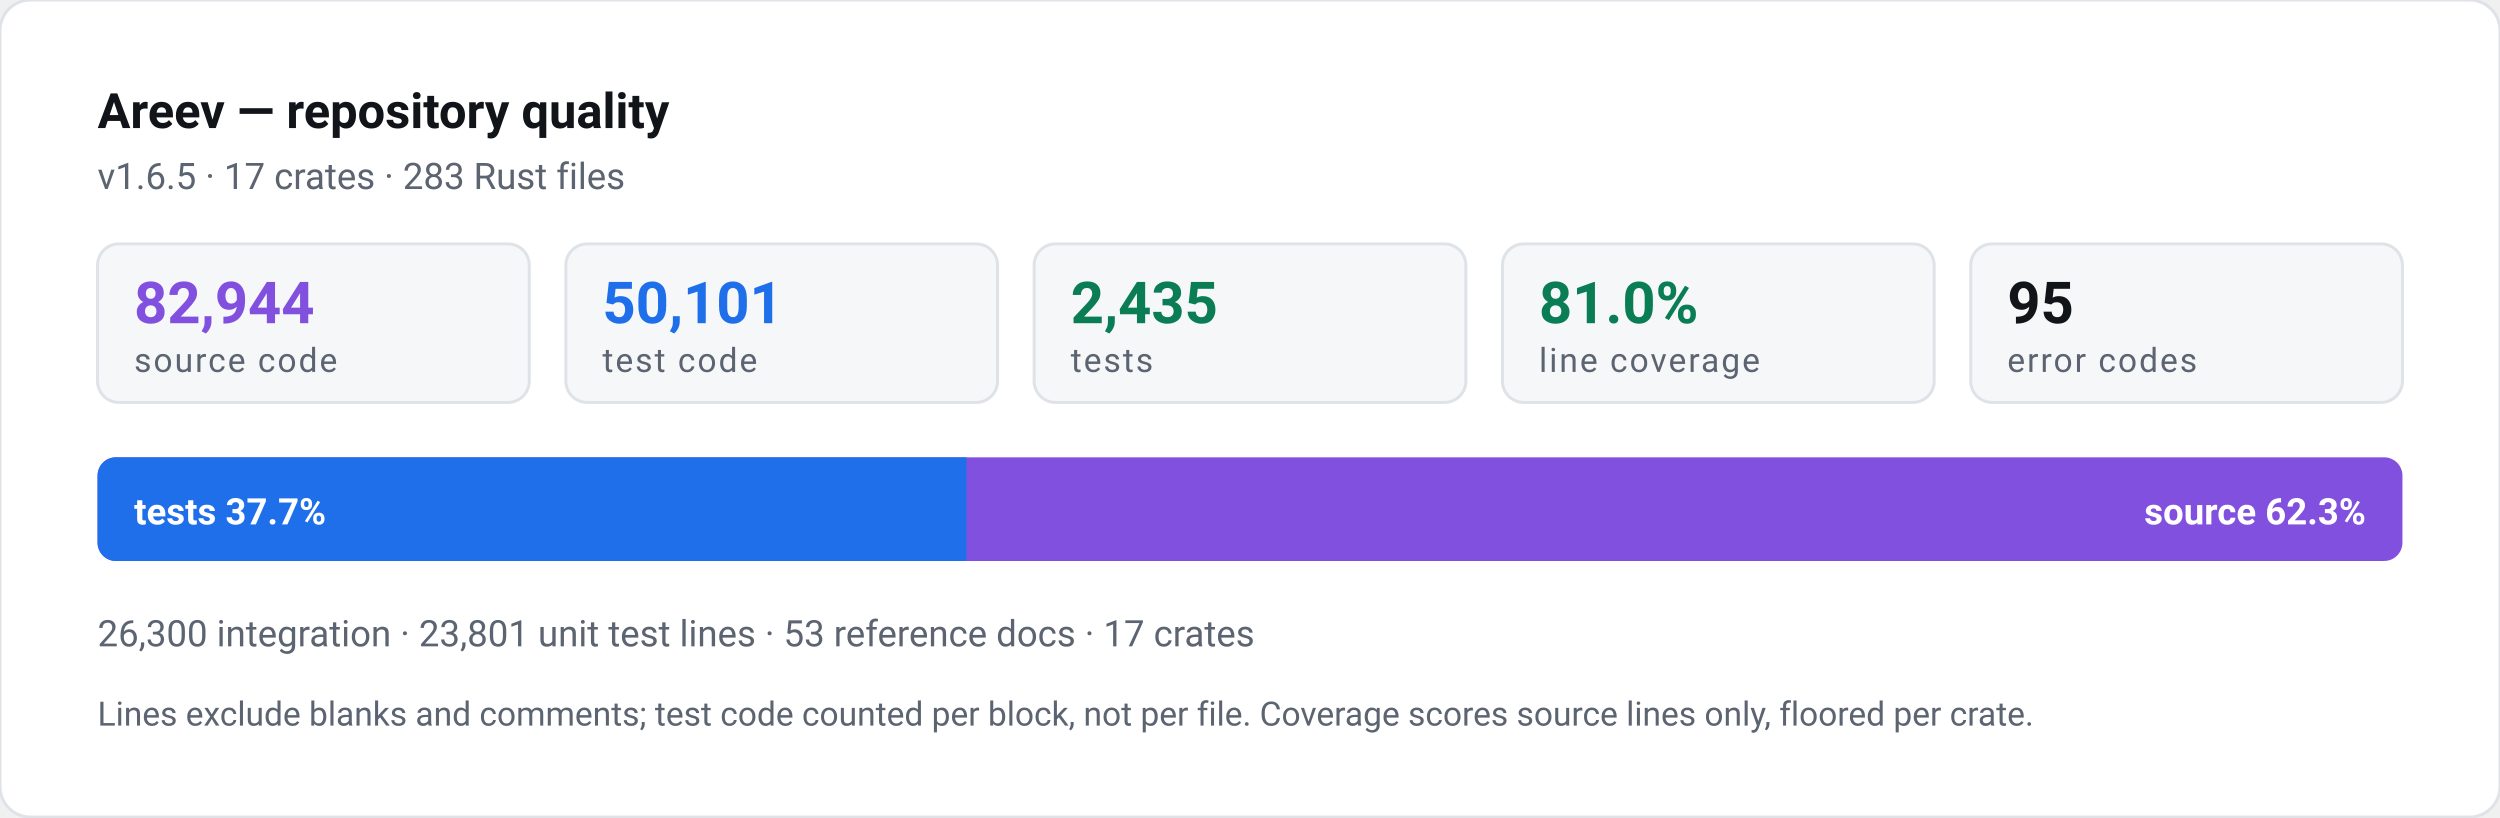
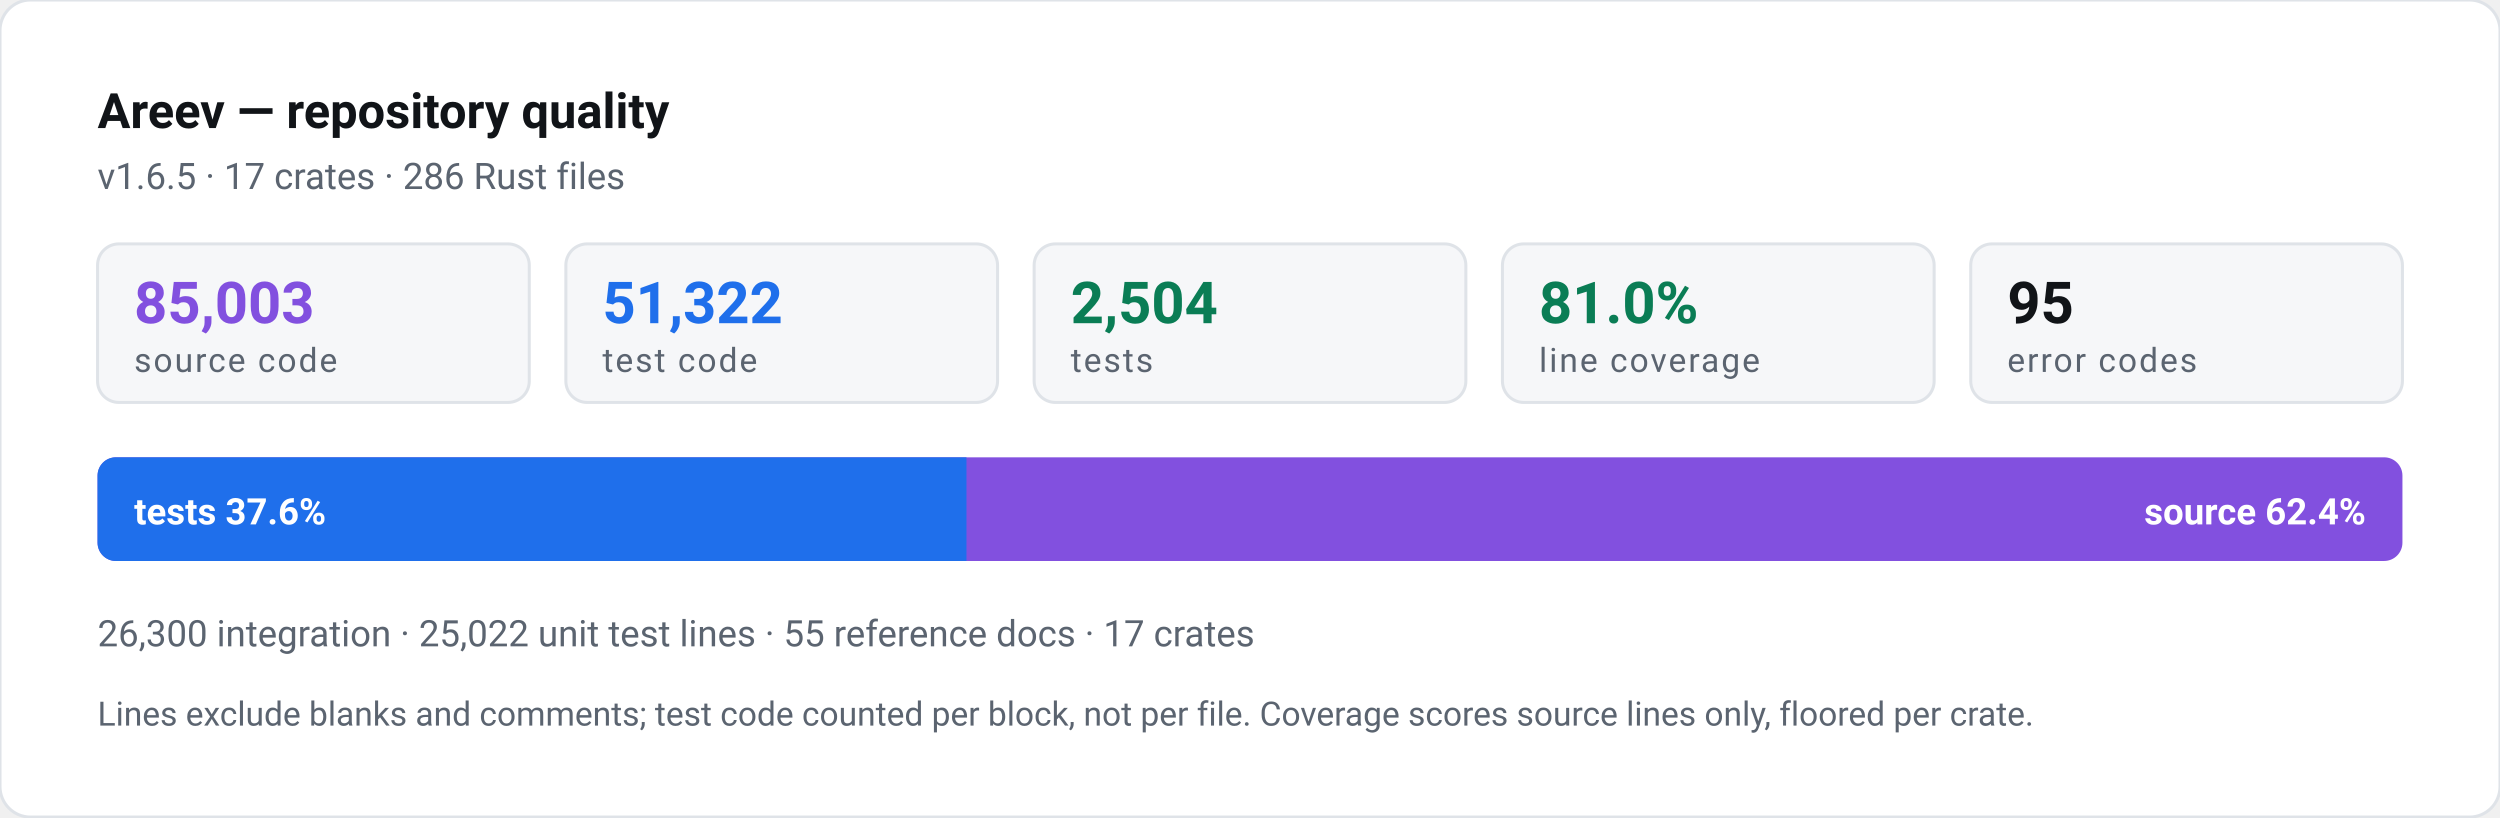
- <svg xmlns="http://www.w3.org/2000/svg" width="820" height="268" viewBox="0 0 820 268" role="img" aria-label="Areev repository quality: 50,101 lines of test code against 82,944 lines of source, 2,435 tests, 81.0% line coverage">
+ <svg xmlns="http://www.w3.org/2000/svg" width="820" height="268" viewBox="0 0 820 268" role="img" aria-label="Areev repository quality: 51,322 lines of test code against 85,003 lines of source, 2,504 tests, 81.0% line coverage">
  <style>text{font-family:ui-sans-serif,-apple-system,"Segoe UI",Roboto,Helvetica,Arial,sans-serif}.n{font-weight:700;font-variant-numeric:tabular-nums}.l{font-size:11px;letter-spacing:.06em;text-transform:uppercase}</style>
  <rect width="820" height="268" rx="10" fill="#ffffff" stroke="#dfe3e8" />
  <text x="32" y="42" class="n" font-size="16" fill="#111418">Areev — repository quality</text>
-   <text x="32" y="62" font-size="12" fill="#5b6470">v1.6.5 · 17 crates · 283 Rust files</text>
+   <text x="32" y="62" font-size="12" fill="#5b6470">v1.6.5 · 17 crates · 286 Rust files</text>
  <rect x="32.0" y="80" width="141.6" height="52" rx="7" fill="#f6f7f9" stroke="#dfe3e8" />
-   <text x="44.0" y="106" class="n" font-size="19" fill="#8250df">82,944</text>
+   <text x="44.0" y="106" class="n" font-size="19" fill="#8250df">85,003</text>
  <text x="44.0" y="122" class="l" fill="#5b6470">source code</text>
  <rect x="185.6" y="80" width="141.6" height="52" rx="7" fill="#f6f7f9" stroke="#dfe3e8" />
-   <text x="197.6" y="106" class="n" font-size="19" fill="#1f6feb">50,101</text>
+   <text x="197.6" y="106" class="n" font-size="19" fill="#1f6feb">51,322</text>
  <text x="197.6" y="122" class="l" fill="#5b6470">test code</text>
  <rect x="339.2" y="80" width="141.6" height="52" rx="7" fill="#f6f7f9" stroke="#dfe3e8" />
-   <text x="351.2" y="106" class="n" font-size="19" fill="#0a7d55">2,435</text>
+   <text x="351.2" y="106" class="n" font-size="19" fill="#0a7d55">2,504</text>
  <text x="351.2" y="122" class="l" fill="#5b6470">tests</text>
  <rect x="492.8" y="80" width="141.6" height="52" rx="7" fill="#f6f7f9" stroke="#dfe3e8" />
  <text x="504.8" y="106" class="n" font-size="19" fill="#0a7d55">81.0%</text>
  <text x="504.8" y="122" class="l" fill="#5b6470">line coverage</text>
  <rect x="646.4" y="80" width="141.6" height="52" rx="7" fill="#f6f7f9" stroke="#dfe3e8" />
  <text x="658.4" y="106" class="n" font-size="19" fill="#111418">95</text>
  <text x="658.4" y="122" class="l" fill="#5b6470">error codes</text>
  <rect x="32" y="150" width="756" height="34" rx="6" fill="#8250df" />
  <path d="M32 156a6 6 0 0 1 6-6h279v34h-279a6 6 0 0 1-6-6z" fill="#1f6feb" />
-   <text x="44" y="172" class="n" font-size="12" fill="#ffffff">tests 37.7%</text>
-   <text x="776" y="172" class="n" font-size="12" fill="#ffffff" text-anchor="end">source 62.3%</text>
-   <text x="32" y="212" font-size="12" fill="#5b6470">26,300 integration · 23,801 unit test lines · 53 reference docs · 17 crates</text>
+   <text x="44" y="172" class="n" font-size="12" fill="#ffffff">tests 37.6%</text>
+   <text x="776" y="172" class="n" font-size="12" fill="#ffffff" text-anchor="end">source 62.4%</text>
+   <text x="32" y="212" font-size="12" fill="#5b6470">26,300 integration · 25,022 unit test lines · 55 reference docs · 17 crates</text>
  <text x="32" y="238" font-size="11" fill="#5b6470">Lines exclude blanks and comments; test code counted per block, not per file. Coverage scores source lines only, floored per crate.</text>
</svg>
